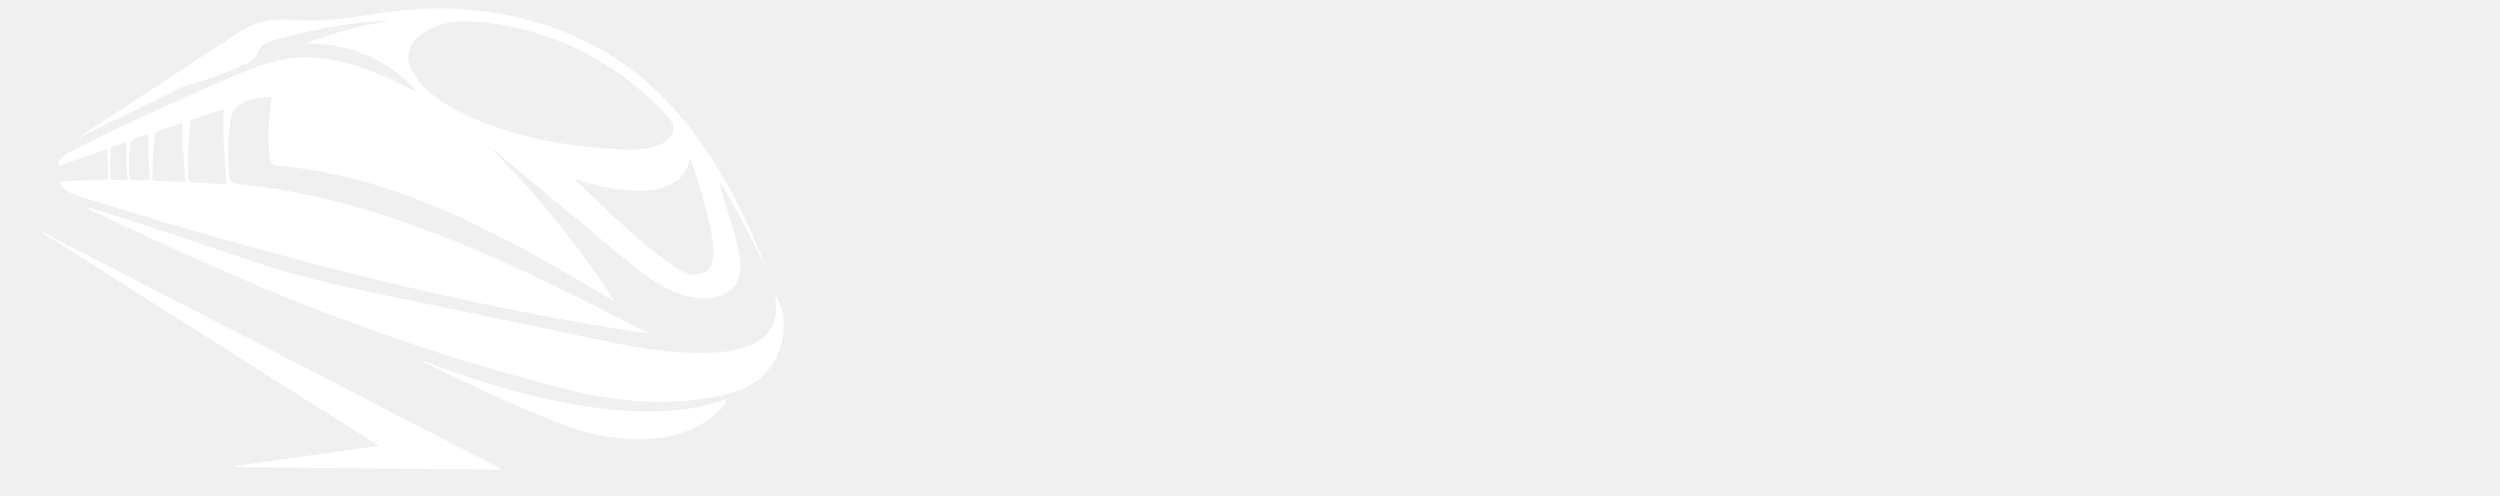
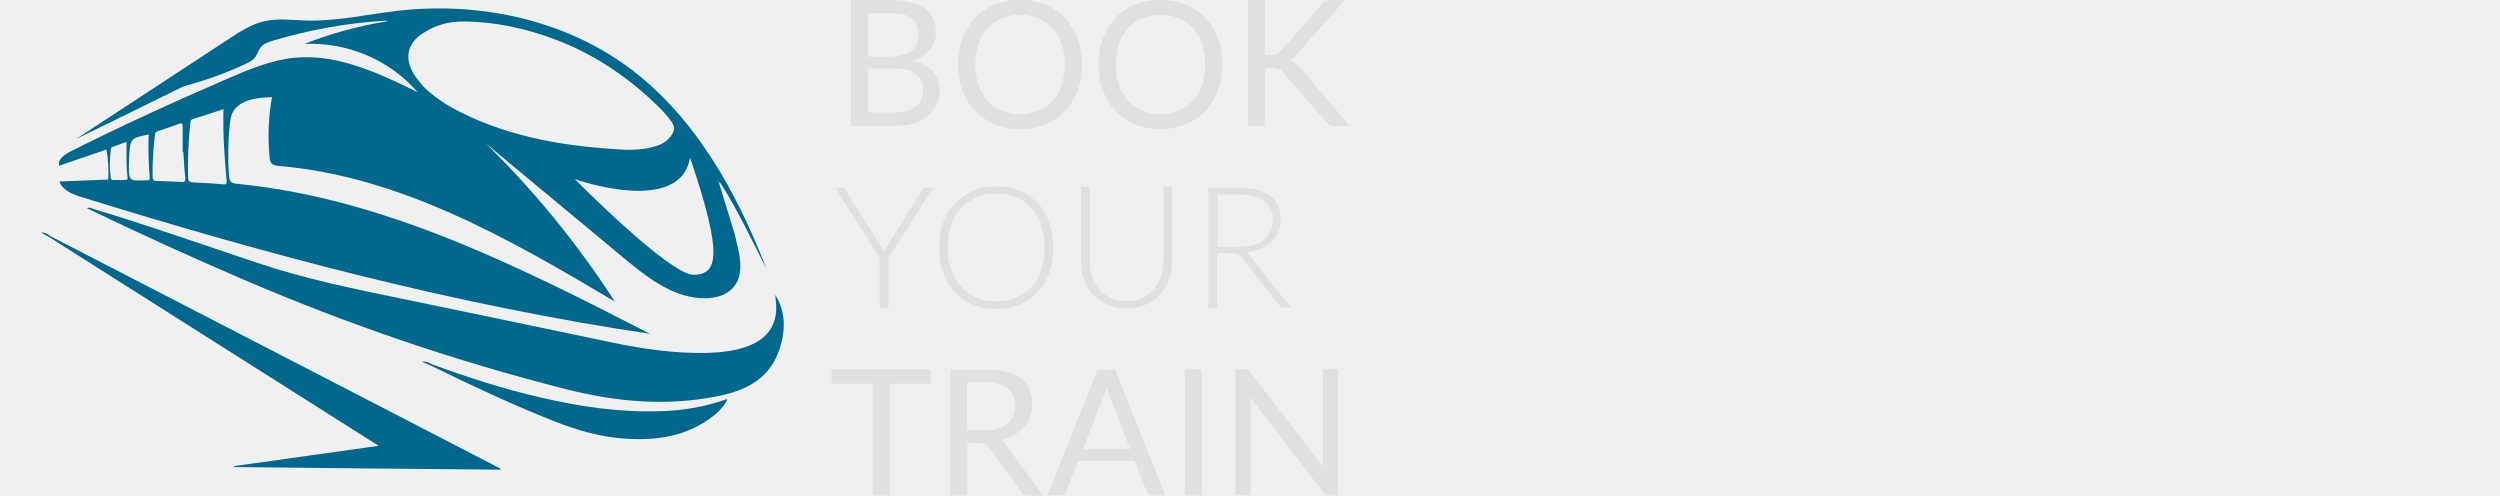
<svg xmlns="http://www.w3.org/2000/svg" version="1.1" id="Layer_1" x="0px" y="0px" viewBox="0 0 1047 207.5" style="enable-background:new 0 0 1047 207.5;" xml:space="preserve">
  <style type="text/css">
- 	.st0{fill:#FFFFFF;}
+ 	.st0{fill:#00678D;}
+ 	.st1{fill:#E2E0DF;}
</style>
  <g>
    <path class="st0" d="M324.7,123.5c0.1,0.8,0.1,1.6,0.2,2.5c1.1,9-2.6,15.3-11,18.7c-5.7,2.3-11.7,2.9-17.8,3.1   c-13.3,0.3-26.5-1.6-39.5-4.3c-29.3-6.2-58.5-12.2-87.8-18.3c-20.5-4.2-41.1-8.4-61-15.1C85,102.5,62.4,94.5,39.4,87.6   c-1-0.3-1.9-1-3-0.4c21.7,10.5,43.5,20.4,65.6,29.9c43.8,18.8,88.9,34.2,135.1,45.9c21.3,5.4,42.7,7.3,64.5,2.7   c11.8-2.5,21.1-7.7,25-19.9C329,138.1,329.1,130.7,324.7,123.5z" />
    <path class="st0" d="M208.9,195.9c-35.5-18.4-71-36.7-106.6-55.1c-27.1-14-54.1-27.9-81.2-41.9c-1.1-0.9-2.3-1.6-3.9-1.6   c1.1,0.7,2.3,1.4,3.4,2c45.8,29,91.6,58.1,138,87.4c-20.7,2.9-40.6,5.7-60.5,8.5c0,0.1,0,0.3,0,0.4c37.2,0.4,74.4,0.8,111.6,1.1   C209.5,196.2,209.2,196,208.9,195.9z" />
    <path class="st0" d="M303.6,167.4c-8.7,3.1-17.6,4.5-26.8,4.8c-17.2,0.6-34-1.9-50.7-5.8c-15.4-3.5-30.3-8.4-45.1-13.8   c-1.3-0.7-2.7-1.4-4.3-1.1c1.2,0.5,2.5,1.1,3.7,1.6c16.7,8.2,33.6,16.1,50.9,23c10.3,4.1,20.8,7.2,32,7.7   c11.9,0.6,23.3-1.1,33.4-8.1c3.2-2.2,6.1-4.8,7.9-8.3C304.2,167.1,303.9,167.3,303.6,167.4z" />
    <path class="st0" d="M44.6,62.6c0.7,4.1,1,8.4,0.7,12.6c-6.8,0.3-13.6,0.5-20.4,0.8c1.3,3.8,5.6,5.4,9.5,6.6   c77.9,24.2,157.1,45.2,237.8,57.2C217.3,111.6,160.8,83,99.4,77c-1-0.1-2.2-0.2-2.8-1c-0.5-0.6-0.6-1.5-0.7-2.3   c-0.5-7.1-0.4-14.3,0.3-21.4c0.2-1.6,0.4-3.2,1-4.7c2.6-5.8,10.3-6.8,16.7-6.9c-1.5,8.3-1.8,16.8-1,25.2c0.1,0.9,0.2,1.8,0.8,2.5   c0.7,0.8,2,1,3.1,1.1c50.9,4.3,96.8,30.7,140.7,56.8c-15.5-24-33.6-46.2-54-66.2c19.3,16,38.5,32,57.8,48   c10.1,8.4,21.4,17.2,34.6,16.8c3.7-0.1,7.5-1.1,10.3-3.6c6.5-6,3.2-15.8,1.5-23.2l-6.3-20.6c-0.2-1-0.6-1.8-1.1-2.6   c0.5,0.7,0.8,1.6,1.6,2c7.2,11.4,13,23.7,19.1,35.7c-12.5-32.4-30.2-64.2-58.2-84.7C235.5,8,200.3,0.7,166.8,4.5   C153.9,6,141,9,128,8.6c-5.8-0.2-11.6-1-17.3,0.3c-5.4,1.2-10.1,4.3-14.7,7.3c-21.4,14-42.8,28-64.1,42C46.9,50.9,62,43.5,77,36.1   c8.8-2.3,17.4-5.4,25.6-9.2c1.6-0.8,3.4-1.6,4.4-3.1c0.8-1.2,1.2-2.7,2.1-3.9c1.2-1.6,3.3-2.3,5.3-2.9c15.1-4.5,30.6-7.3,46.3-8.3   c0.5,0,1.1-0.1,1.6,0.2c-11.9,1.9-23.6,5.1-34.8,9.5c17.8-0.9,35.8,6.7,47.4,20.2c-16.3-8-33.7-16.2-51.7-14.4   c-9.7,1-18.8,4.8-27.8,8.7C73,42.6,50.8,52.7,29,63.7c-2.3,1.3-5,3.3-4.2,5.7C31.4,67.1,38,64.9,44.6,62.6z M289,66   c14,41.3,11.5,48.8,1.6,49.1c-10,0.3-49.9-40.1-49.9-40.1S284.8,90.7,289,66z M173.2,30.8c-3.9-6.5-2.6-12.6,3.8-16.8   c5.2-3.5,11.1-5.1,17.4-5c13.1,0.1,25.6,2.9,37.8,7.4c17.1,6.4,31.8,16.5,44.7,29.4c1.5,1.5,2.8,3.1,4,4.7c1.9,2.6,1.9,4-0.1,6.7   c-1.9,2.5-4.6,3.7-7.6,4.4c-3.7,1-7.5,1.2-11.4,1.1c-23.7-1.2-46.9-4.8-68.5-15.5c-5.9-2.9-11.4-6.4-16.1-11.1   C175.8,34.4,174.3,32.7,173.2,30.8z M79.7,51.7c0.1-0.7,0-1.5,1-1.8c4.2-1.3,8.4-2.7,12.9-4.2c-0.3,10.2,0.4,20,1.3,29.8   c0.1,1.3,0,1.9-1.6,1.7c-4.1-0.4-8.3-0.6-12.4-0.8c-1.4-0.1-2-0.3-2.1-1.9C78.5,66.9,78.9,59.3,79.7,51.7z M64.9,56.4   c0.1-0.9,0.5-1.3,1.3-1.5c2.9-1,5.8-1.9,8.7-3c1.6-0.6,1.6,0.2,1.6,1.4c0,3.5,0,7,0,10.4c0.1,0,0.2,0,0.3,0   c0.2,3.6,0.4,7.3,0.8,10.9c0.1,1.4-0.3,1.7-1.6,1.6c-3.4-0.2-6.8-0.3-10.2-0.4c-1.3,0-1.9-0.3-1.9-1.8   C63.8,68.1,64.2,62.2,64.9,56.4z M54,68.4c0-1,0.1-2,0.1-3c0.4-7.3,0.7-7.6,8.2-9.1c-0.3,6-0.1,11.9,0.4,17.8   c0.1,1.1-0.2,1.6-1.3,1.4c-0.1,0-0.2,0-0.2,0C53.9,75.8,53.9,75.8,54,68.4z M46.4,62.6c0.1-0.7,0.4-1,1-1.2c1.8-0.6,3.5-1.2,5.6-2   c0,5.2-0.2,10,0.4,14.8c0,0.3,0.1,0.9,0,0.9c-1.9,0.7-3.9,0.1-5.8,0.3c-1.3,0.1-1.3-1-1.3-1.7C45.8,70,46,66.3,46.4,62.6z" />
  </g>
+   <path class="st1" d="M382,25.5c1.6-0.5,3.1-1.2,4.4-2c1.2-0.8,2.2-1.7,3.1-2.7c0.9-1,1.5-2.1,1.9-3.3c0.4-1.2,0.6-2.5,0.6-3.8  c0-2.1-0.3-4-1.1-5.7c-0.7-1.7-1.8-3.2-3.3-4.3c-1.5-1.2-3.4-2.1-5.8-2.7S376.5,0,373.2,0h-16.9v52.7H375c2.9,0,5.6-0.3,7.9-1.1  c2.3-0.7,4.2-1.7,5.8-3.1c1.5-1.3,2.8-2.9,3.6-4.7c0.9-1.9,1.2-3.9,1.2-6.1c0-3.3-1-5.9-2.9-8C388.7,27.8,385.8,26.3,382,25.5z   M363.5,5.6h9.7c3.9,0,6.9,0.7,8.7,2.1s2.8,3.8,2.8,6.9c0,1.3-0.3,2.6-0.7,3.7c-0.5,1.1-1.2,2.1-2.1,2.8s-2.2,1.4-3.7,1.9  c-1.5,0.4-3.3,0.7-5.2,0.7h-9.4L363.5,5.6L363.5,5.6z M385.9,41.4c-0.4,1.2-1.1,2.1-2.1,3s-2.1,1.5-3.6,2s-3.3,0.7-5.2,0.7h-11.4  V28.7H375c3.9,0,6.9,0.8,8.7,2.4c2,1.5,2.9,3.8,2.9,6.4C386.6,38.9,386.4,40.2,385.9,41.4z" />
+   <path class="st1" d="M446,7.5c-2.3-2.4-5.1-4.3-8.2-5.6s-6.8-2-10.6-2c-3.9,0-7.4,0.7-10.6,2c-3.3,1.3-5.9,3.2-8.2,5.6  c-2.3,2.4-4,5.2-5.3,8.6c-1.3,3.3-1.9,6.9-1.9,10.9s0.6,7.6,1.9,10.9c1.3,3.3,3,6.2,5.3,8.6c2.3,2.4,5.1,4.2,8.2,5.6  c3.2,1.3,6.7,2,10.6,2c3.9,0,7.5-0.7,10.6-2c3.2-1.3,6-3.2,8.2-5.6c2.3-2.4,4-5.2,5.3-8.6c1.3-3.3,1.9-6.9,1.9-10.9  s-0.6-7.6-1.9-10.9C450,12.9,448.2,9.9,446,7.5z M444.6,35.7c-0.9,2.6-2.1,4.7-3.8,6.5c-1.6,1.8-3.6,3.2-5.9,4.1  c-2.3,0.9-4.9,1.5-7.7,1.5c-2.8,0-5.4-0.5-7.7-1.5c-2.3-0.9-4.3-2.3-5.9-4.1c-1.6-1.8-2.9-3.9-3.8-6.5c-0.9-2.6-1.3-5.5-1.3-8.7  s0.4-6.2,1.3-8.7c0.9-2.6,2.1-4.7,3.8-6.5c1.6-1.8,3.6-3.2,5.9-4.1c2.3-0.9,4.9-1.5,7.7-1.5c2.8,0,5.4,0.5,7.7,1.5  c2.3,0.9,4.3,2.3,5.9,4.1c1.6,1.8,2.9,3.9,3.8,6.5c0.9,2.6,1.3,5.5,1.3,8.7S445.4,33.1,444.6,35.7z" />
+   <path class="st1" d="M504.8,7.5c-2.3-2.4-5.1-4.3-8.2-5.6s-6.8-2-10.6-2s-7.4,0.7-10.6,2s-5.9,3.2-8.2,5.6c-2.3,2.4-4,5.2-5.3,8.6  s-1.9,6.9-1.9,10.9s0.6,7.6,1.9,10.9c1.3,3.3,3,6.2,5.3,8.6c2.3,2.4,5.1,4.2,8.2,5.6c3.2,1.3,6.7,2,10.6,2c3.9,0,7.5-0.7,10.6-2  c3.2-1.3,6-3.2,8.2-5.6c2.3-2.4,4-5.2,5.3-8.6c1.3-3.3,1.9-6.9,1.9-10.9s-0.6-7.6-1.9-10.9C508.9,12.8,507.1,9.9,504.8,7.5z   M503.4,35.7c-0.9,2.6-2.1,4.7-3.8,6.5s-3.6,3.2-5.9,4.1c-2.3,0.9-4.9,1.5-7.7,1.5c-2.8,0-5.4-0.5-7.7-1.5c-2.3-0.9-4.3-2.3-5.9-4.1  c-1.6-1.8-2.9-3.9-3.8-6.5c-0.9-2.6-1.3-5.5-1.3-8.7s0.4-6.2,1.3-8.7c0.9-2.6,2.1-4.7,3.8-6.5c1.6-1.8,3.6-3.2,5.9-4.1  c2.3-0.9,4.9-1.5,7.7-1.5c2.8,0,5.4,0.5,7.7,1.5c2.3,0.9,4.3,2.3,5.9,4.1s2.9,3.9,3.8,6.5c0.9,2.6,1.3,5.5,1.3,8.7  S504.2,33.1,503.4,35.7z" />
+   <path class="st1" d="M542,26.1c-0.5-0.4-1.1-0.8-1.8-1c0.5-0.3,1-0.6,1.5-0.9c0.4-0.4,0.9-0.9,1.5-1.5L563.3,0h-6.1  c-0.8,0-1.5,0.2-2,0.4s-1,0.7-1.5,1.3l-17.6,19.9c-0.5,0.6-1,0.9-1.5,1.2c-0.5,0.3-1.3,0.3-2.2,0.3h-2.7V0h-7.1v52.8h7.1V28.6h3.3  c0.6,0,1.1,0,1.5,0.1c0.4,0.1,0.8,0.2,1.1,0.3c0.3,0.2,0.6,0.3,0.9,0.5s0.5,0.4,0.8,0.8l18.3,21c0.2,0.3,0.4,0.4,0.6,0.6  c0.2,0.2,0.4,0.3,0.7,0.5c0.3,0.1,0.5,0.3,0.9,0.3c0.3,0.1,0.7,0.1,1.2,0.1h6.2l-21-25C543.2,27.2,542.6,26.6,542,26.1z" />
+   <path class="st1" d="M349.8,78.6l18.6,29.6v20.7h3.7v-20.7l18.6-29.6h-3.2c-0.3,0-0.6,0.1-0.8,0.3c-0.3,0.2-0.4,0.4-0.5,0.7  l-14.4,23.1c-0.3,0.5-0.6,1.1-0.9,1.6c-0.3,0.5-0.4,1-0.7,1.5c-0.2-0.5-0.4-1-0.7-1.5c-0.3-0.5-0.5-1-0.9-1.6l-14.4-23.1  c-0.2-0.3-0.4-0.5-0.6-0.7s-0.4-0.3-0.8-0.3H349.8" />
+   <path class="st1" d="M434.5,85c-2.1-2.2-4.6-4-7.5-5.2c-2.9-1.2-6.2-1.8-9.8-1.8c-3.5,0-6.8,0.6-9.7,1.9c-2.9,1.2-5.5,3-7.5,5.2  c-2.1,2.2-3.8,5-5,8.1c-1.2,3.2-1.7,6.7-1.7,10.5c0,3.9,0.6,7.5,1.7,10.6c1.1,3.2,2.8,5.8,5,8.1c2.1,2.2,4.6,3.9,7.5,5.2  c2.9,1.2,6.2,1.8,9.7,1.8c3.6,0,6.9-0.6,9.8-1.8c2.9-1.2,5.5-2.9,7.5-5.2c2.1-2.2,3.8-5,4.9-8.1c1.2-3.2,1.7-6.7,1.7-10.6  c0-3.9-0.6-7.4-1.7-10.5C438.3,90,436.7,87.2,434.5,85z M436,113.1c-0.9,2.8-2.3,5.1-4.1,7.1s-3.9,3.4-6.4,4.5  c-2.6,1-5.2,1.5-8.3,1.5c-3,0-5.7-0.5-8.2-1.5c-2.5-1-4.6-2.5-6.4-4.5c-1.8-2-3.2-4.3-4.2-7.1c-0.9-2.8-1.5-5.9-1.5-9.5  c0-3.5,0.5-6.7,1.5-9.4c0.9-2.8,2.4-5.1,4.2-7.1c1.8-2,3.9-3.4,6.4-4.5c2.5-1,5.2-1.5,8.2-1.5c3,0,5.8,0.5,8.3,1.5  c2.5,1,4.6,2.5,6.4,4.5c1.8,2,3.2,4.3,4.1,7.1s1.5,6,1.5,9.4C437.4,107.2,436.9,110.4,436,113.1z" />
+   <path class="st1" d="M487.1,109.4c0,2.3-0.3,4.5-1,6.6c-0.7,2.1-1.7,3.8-3,5.3s-2.9,2.7-4.9,3.5c-1.9,0.9-4.1,1.3-6.5,1.3  s-4.5-0.4-6.5-1.3c-1.9-0.9-3.5-2.1-4.8-3.5c-1.3-1.5-2.3-3.3-3-5.3c-0.7-2.1-1-4.2-1-6.6V78.2h-3.7v31.1c0,2.7,0.4,5.4,1.3,7.8  c0.9,2.4,2.1,4.5,3.8,6.3c1.6,1.8,3.7,3.2,6,4.2c2.4,1,5.1,1.5,8,1.5s5.6-0.5,8-1.5c2.4-1,4.4-2.4,6-4.2s2.9-3.9,3.8-6.3  c0.9-2.4,1.3-5,1.3-7.8V78.2h-3.6V109.4L487.1,109.4z" />
+   <path class="st1" d="M522.1,105.7c2.2-0.3,4.2-0.8,5.9-1.5c1.7-0.8,3.3-1.7,4.5-2.9s2.2-2.6,2.8-4.2c0.7-1.5,1-3.3,1-5.2  c0-4.4-1.5-7.6-4.3-9.9c-2.8-2.2-7.2-3.3-13-3.3h-12.9v50.2h3.6v-22.8h6.6c0.9,0,1.7,0.1,2.1,0.3s0.9,0.6,1.3,1.1l16.1,20.4  c0.3,0.3,0.5,0.6,0.8,0.7c0.3,0.1,0.6,0.3,0.9,0.3h3.2l-17.3-21.8C523.2,106.6,522.7,106.1,522.1,105.7z M518.6,103.4h-8.7V81.5h9.3  c4.5,0,7.9,0.9,10.3,2.6c2.3,1.7,3.5,4.4,3.5,8c0,1.7-0.3,3.3-0.9,4.7c-0.6,1.4-1.5,2.6-2.8,3.6c-1.2,1-2.7,1.8-4.5,2.3  C523,103.1,520.8,103.4,518.6,103.4z" />
+   <polygon class="st1" points="348.3,160.7 365.4,160.7 365.4,207.5 372.6,207.5 372.6,160.7 389.7,160.7 389.7,154.7 348.3,154.7 " />
+   <path class="st1" d="M419.2,184.3c2.1-0.4,3.9-1.1,5.5-2.1s3-2.1,4.1-3.3c1.1-1.3,2-2.7,2.6-4.4c0.6-1.6,0.9-3.3,0.9-5.2  c0-2.2-0.3-4.3-1.1-6.1c-0.8-1.8-2-3.3-3.5-4.6c-1.5-1.3-3.6-2.2-6-2.9c-2.4-0.7-5.3-1-8.7-1H398v52.8h7.1v-22h5.4  c0.9,0,1.7,0.2,2.2,0.4s0.9,0.7,1.4,1.3l13.7,18.9c0.6,1,1.5,1.5,2.8,1.5h6.3l-15.4-21C420.9,185.5,420.1,184.8,419.2,184.3z   M412.5,180.2H405v-20h7.8c4.1,0,7.2,0.8,9.3,2.4s3.1,3.9,3.1,7.1c0,1.5-0.3,3-0.8,4.3c-0.5,1.3-1.4,2.4-2.4,3.3  c-1,0.9-2.4,1.6-3.9,2.1C416.4,180,414.6,180.2,412.5,180.2z" />
+   <path class="st1" d="M459.7,154.7l-21.1,52.8h5.5c0.6,0,1.1-0.2,1.5-0.5c0.4-0.3,0.7-0.8,0.9-1.2l5-12.8h23.7l5,12.8  c0.2,0.5,0.5,0.9,0.9,1.2c0.4,0.3,0.9,0.5,1.5,0.5h5.5L467,154.7H459.7z M453.6,188l8.3-21.4c0.3-0.6,0.5-1.4,0.8-2.2  c0.3-0.9,0.5-1.8,0.8-2.8c0.5,2,1,3.7,1.5,5l8.3,21.5H453.6z" />
+   <rect x="496.2" y="154.7" class="st1" width="7.1" height="52.8" />
+   <path class="st1" d="M554,154.6V192c0,0.6,0,1.1,0,1.7s0.1,1.2,0.2,1.9l-30.6-39.8c-0.4-0.5-0.8-0.8-1-0.9c-0.3-0.2-0.8-0.3-1.5-0.3  h-3.7v52.8h6.3v-37.6c0-0.5,0-1,0-1.6c0-0.6-0.1-1.2-0.1-1.8l30.6,39.8c0.3,0.4,0.8,0.8,1.1,1c0.4,0.2,0.9,0.3,1.5,0.3h3.6v-52.9  H554L554,154.6z" />
</svg>
